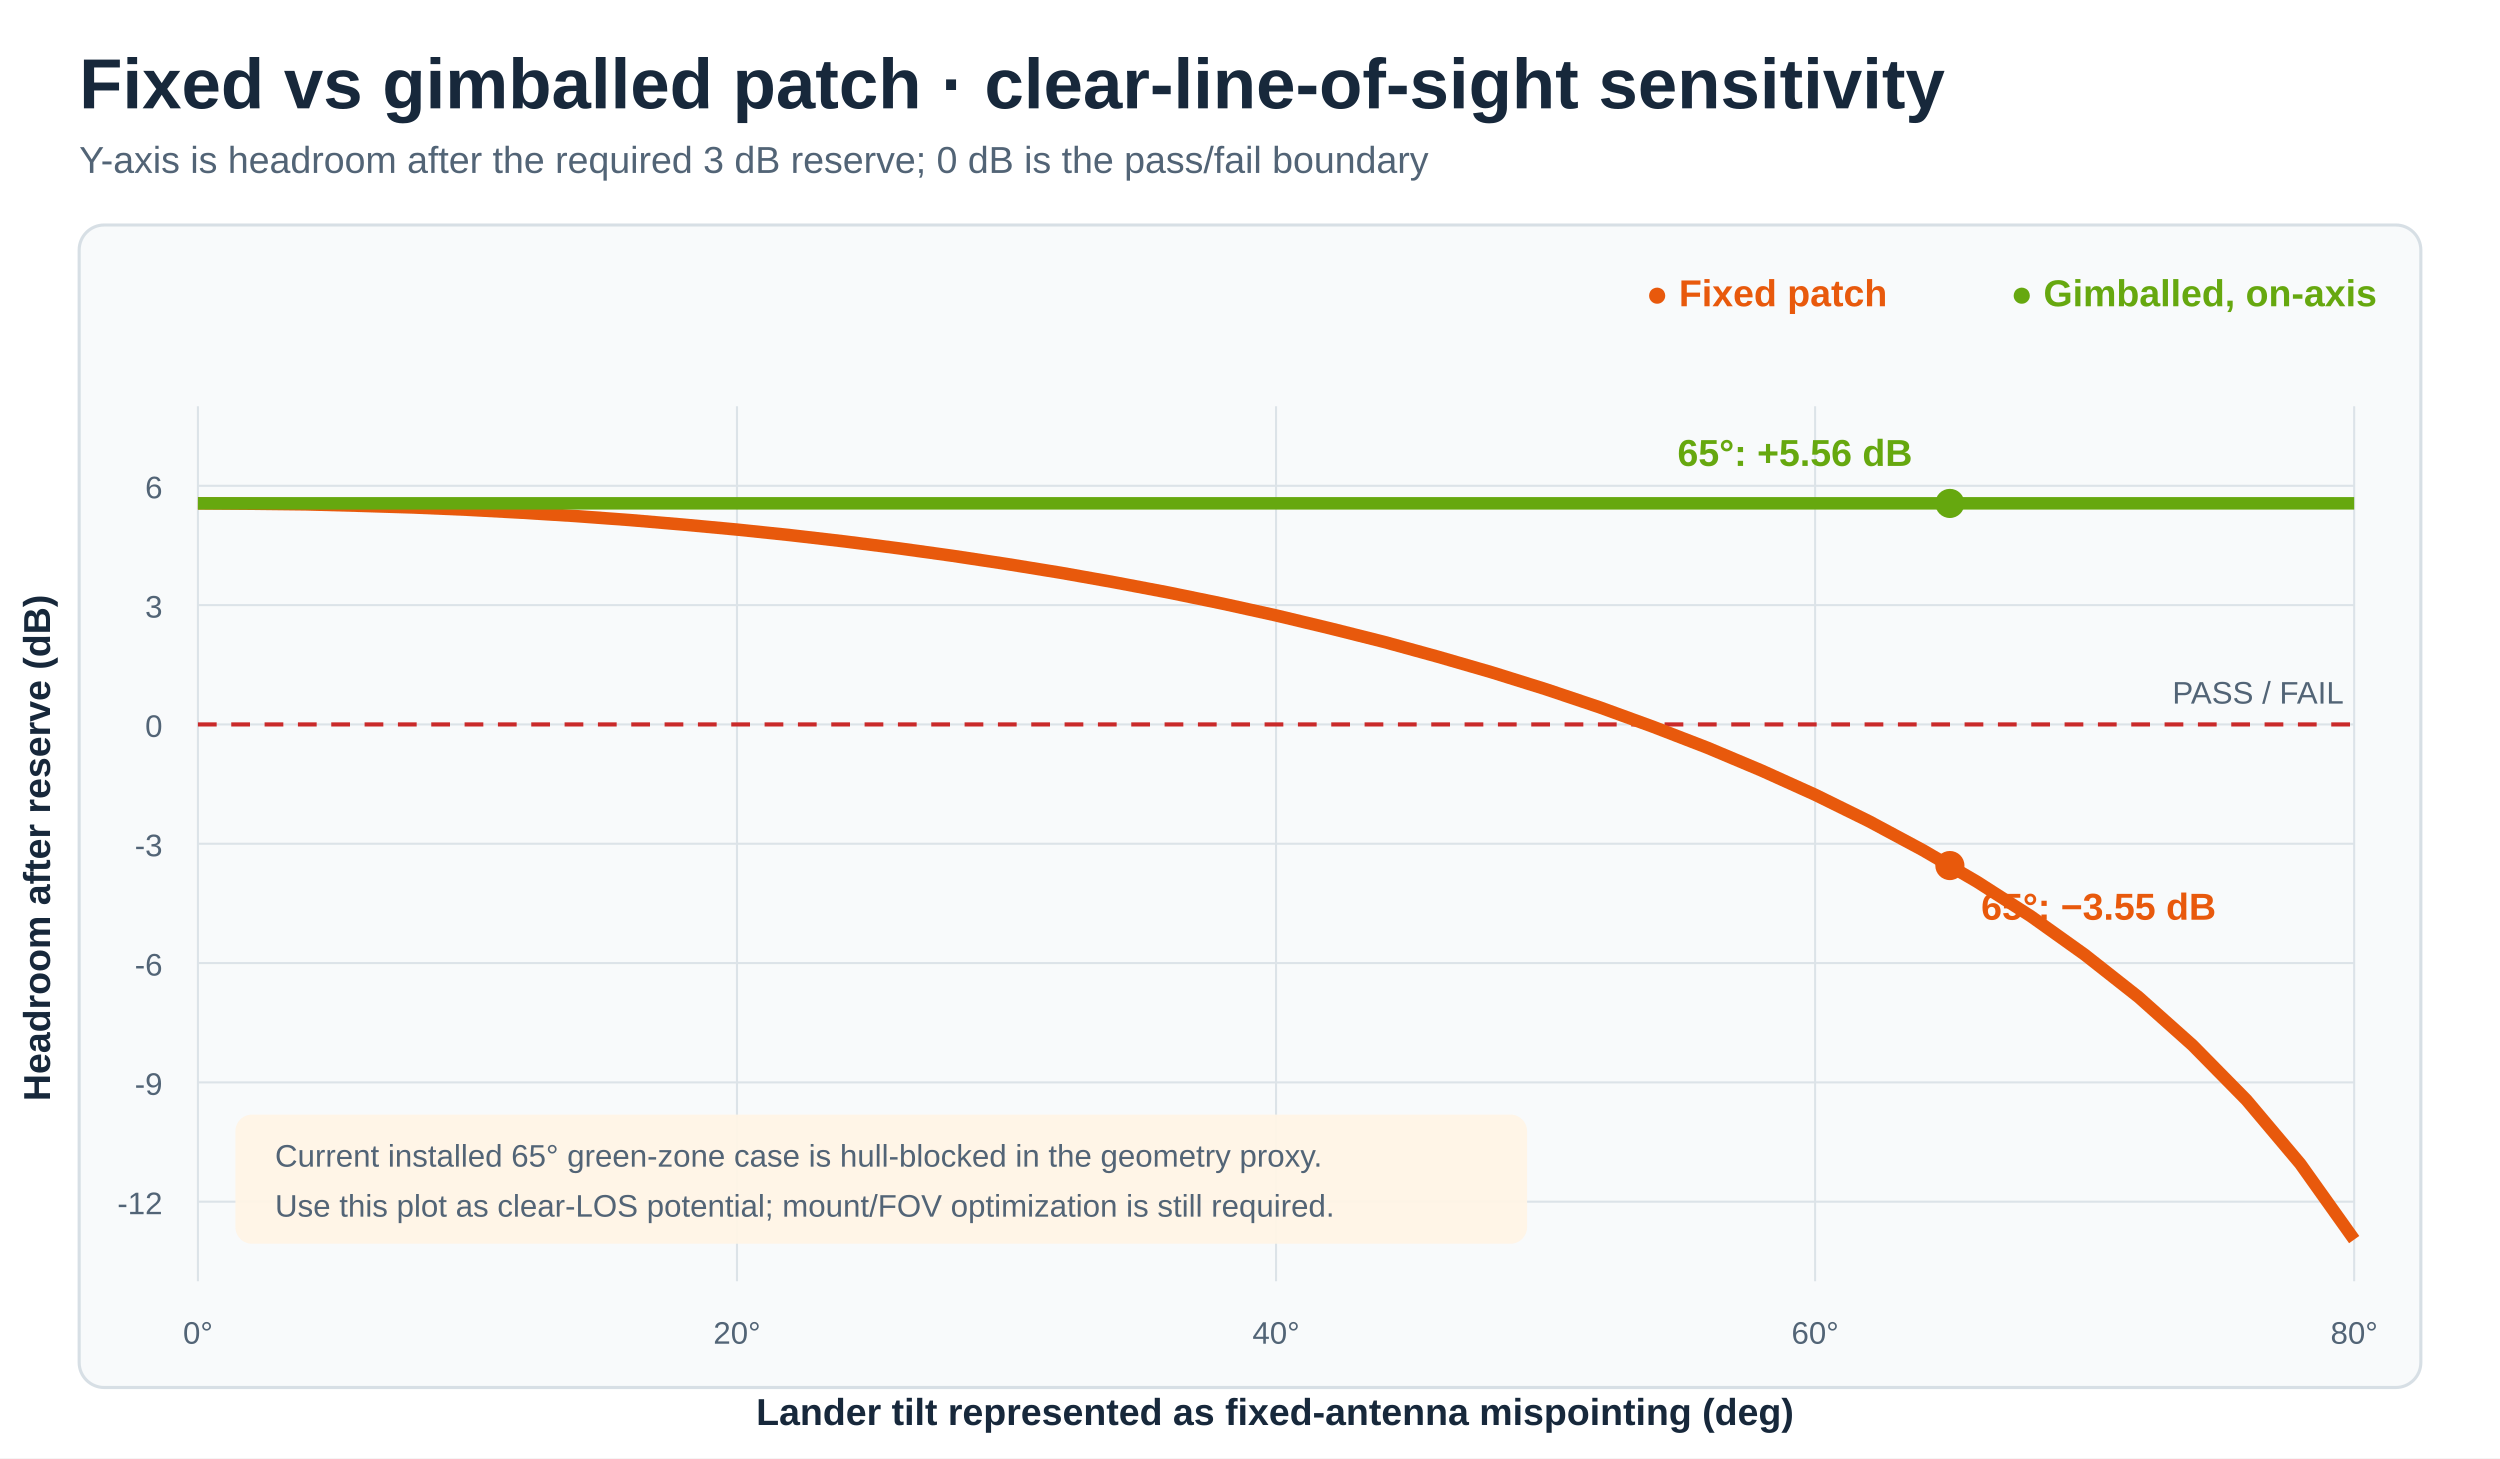
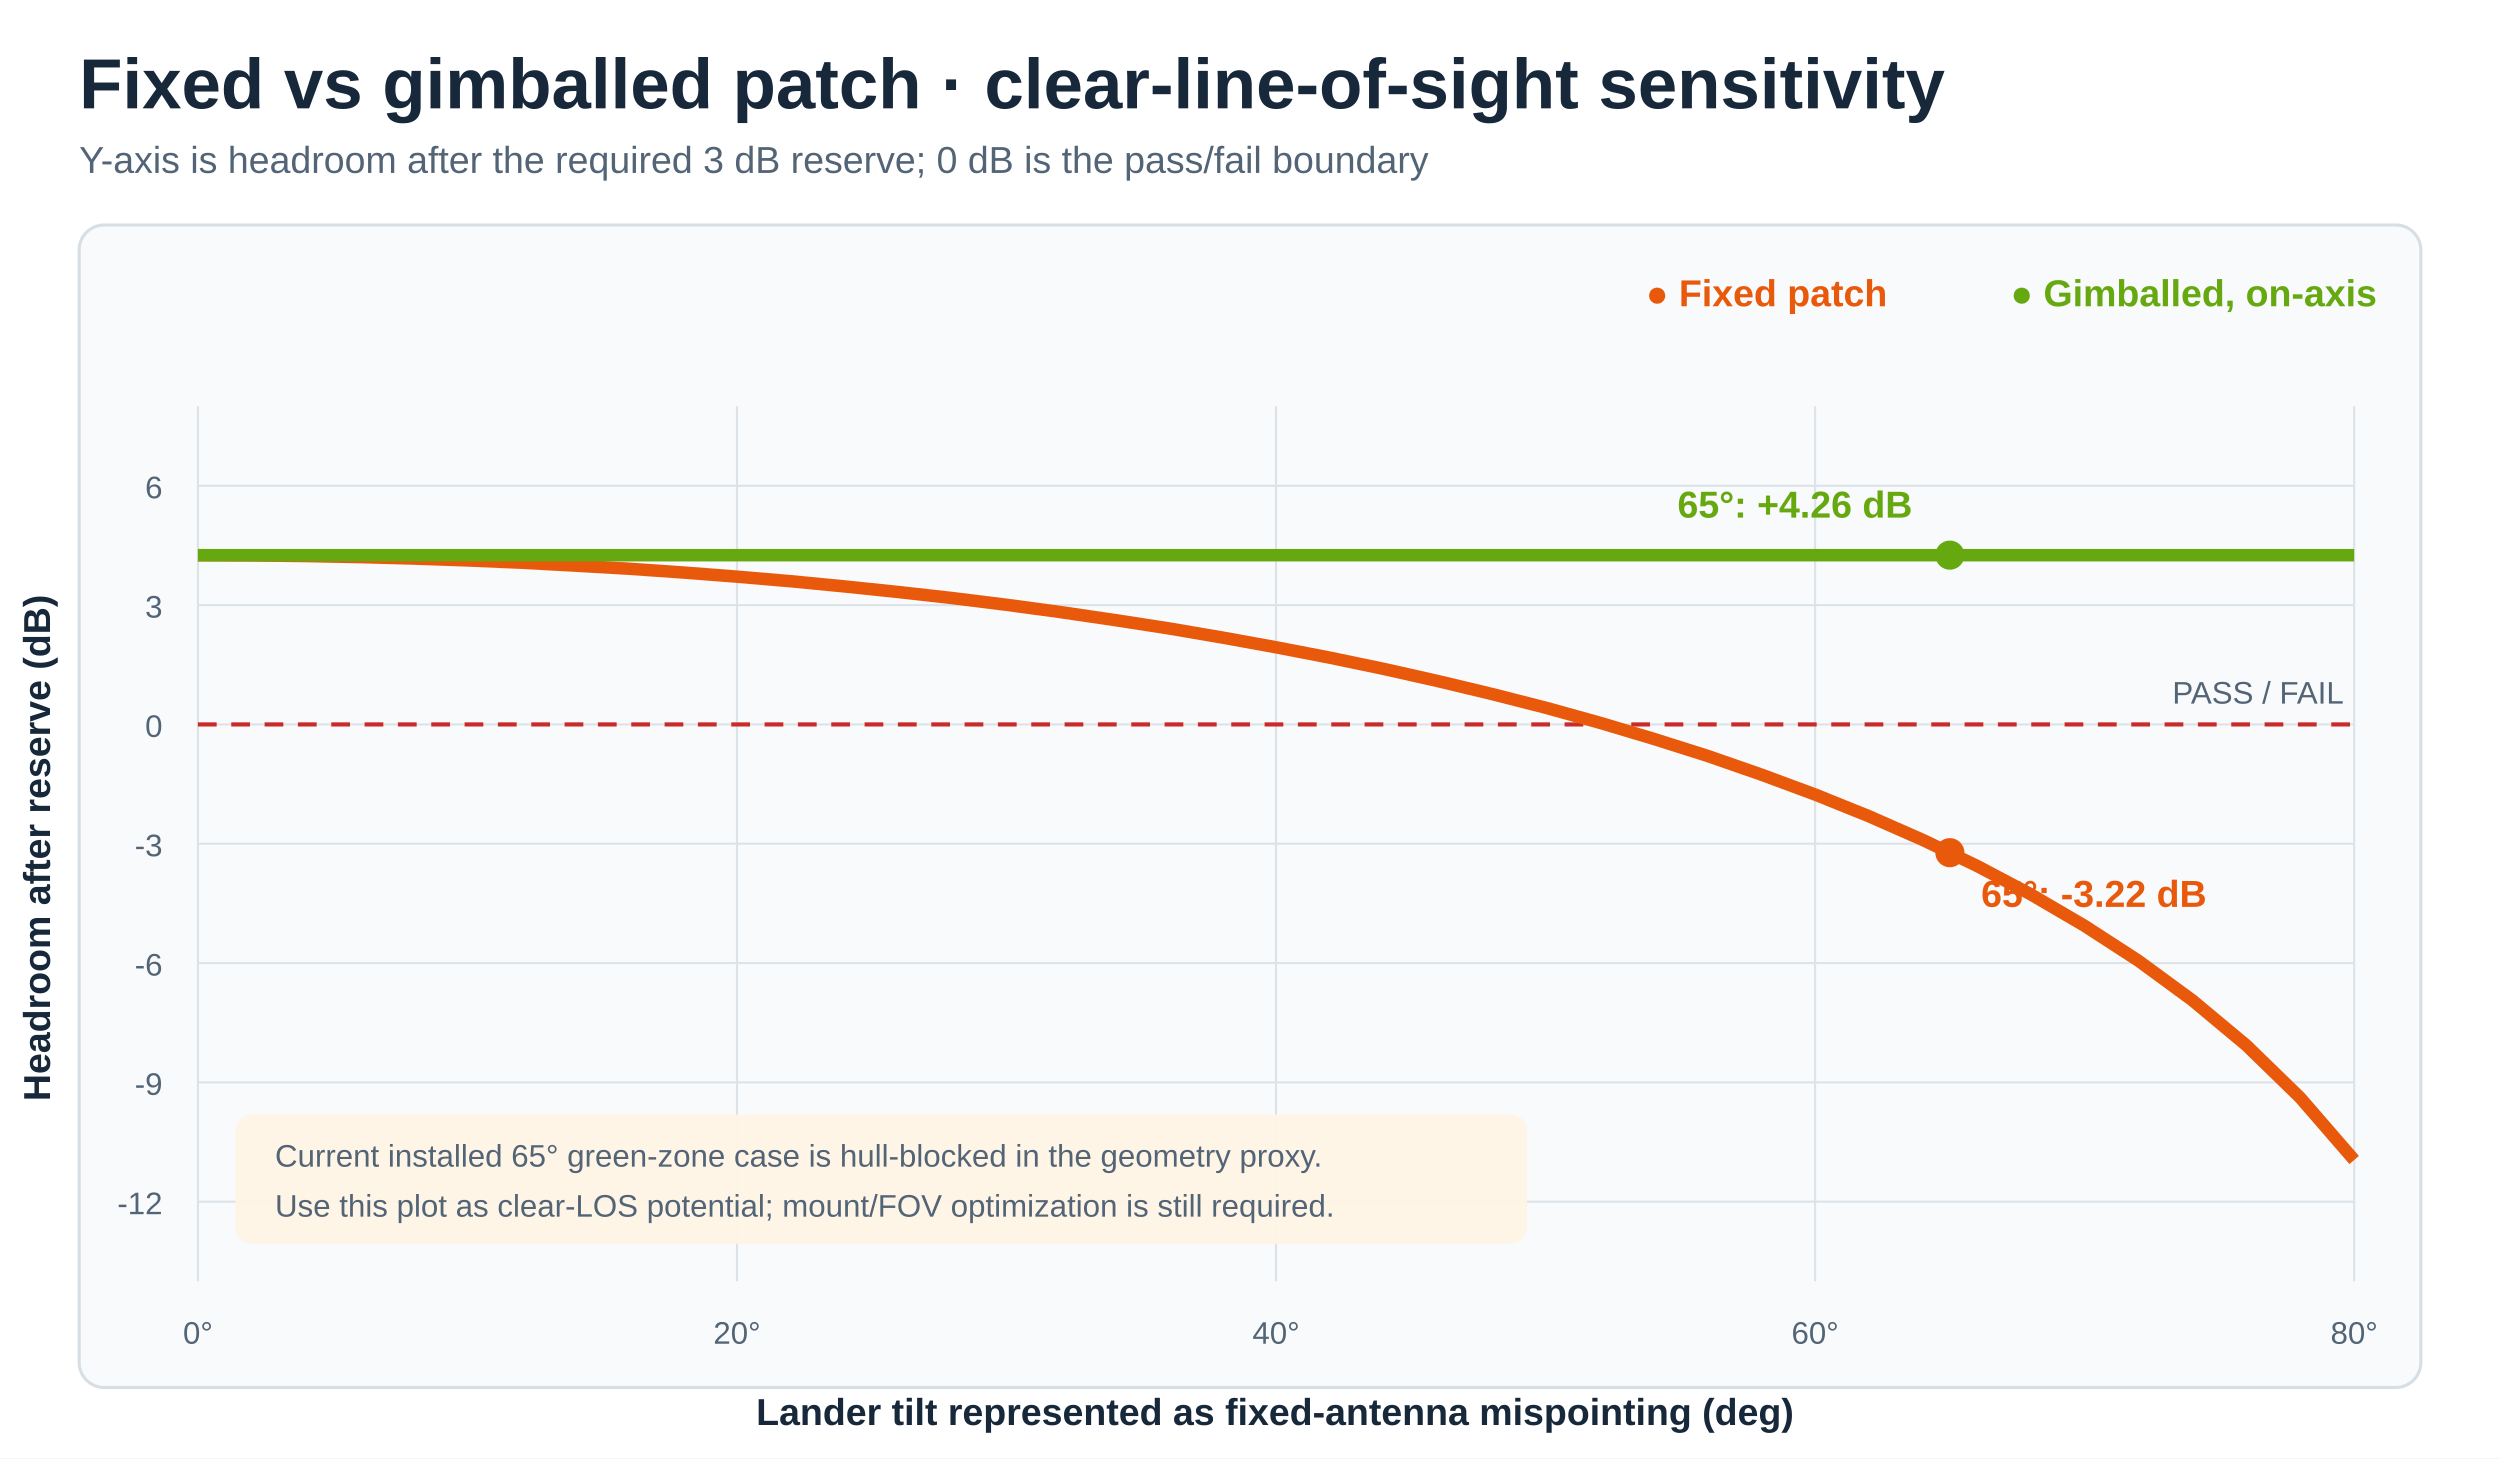
<svg xmlns="http://www.w3.org/2000/svg" width="1200" height="700" viewBox="0 0 1200 700">
  <rect width="100%" height="100%" fill="white" />
  <style>
text{font-family:Arial,"Noto Sans Thai",sans-serif;fill:#17283b}.title{font-size:34px;font-weight:700}.sub{font-size:18px;fill:#526476}.label{font-size:18px;font-weight:700}.value{font-size:25px;font-weight:700}.small{font-size:15px;fill:#526476}.tag{font-size:13px;font-weight:700;letter-spacing:1px}.grid{stroke:#dce3e8;stroke-width:1}.axis{stroke:#71808e;stroke-width:1.5}.green{fill:#66a80f}.orange{fill:#e8590c}.red{fill:#c92a2a}.navy{fill:#17283b}.white{fill:#fff}.card{fill:#f8fafb;stroke:#d7dfe5;stroke-width:1.5}.warn{fill:#fff4e6;stroke:#ffa94d;stroke-width:1.5}</style>
  <text x="38" y="52" class="title">Fixed vs gimballed patch · clear-line-of-sight sensitivity</text>
  <text x="38" y="83" class="sub">Y-axis is headroom after the required 3 dB reserve; 0 dB is the pass/fail boundary</text>
  <rect x="38" y="108" width="1124" height="558" rx="12" class="card" />
  <line x1="95" y1="576.818" x2="1130" y2="576.818" class="grid" />
  <text x="78" y="582.818" class="small" text-anchor="end">-12</text>
  <line x1="95" y1="519.545" x2="1130" y2="519.545" class="grid" />
  <text x="78" y="525.545" class="small" text-anchor="end">-9</text>
  <line x1="95" y1="462.273" x2="1130" y2="462.273" class="grid" />
  <text x="78" y="468.273" class="small" text-anchor="end">-6</text>
  <line x1="95" y1="405" x2="1130" y2="405" class="grid" />
  <text x="78" y="411" class="small" text-anchor="end">-3</text>
  <line x1="95" y1="347.727" x2="1130" y2="347.727" class="grid" />
  <text x="78" y="353.727" class="small" text-anchor="end">0</text>
  <line x1="95" y1="290.455" x2="1130" y2="290.455" class="grid" />
  <text x="78" y="296.455" class="small" text-anchor="end">3</text>
  <line x1="95" y1="233.182" x2="1130" y2="233.182" class="grid" />
  <text x="78" y="239.182" class="small" text-anchor="end">6</text>
  <line x1="95" y1="195" x2="95" y2="615" class="grid" />
  <text x="95" y="645" class="small" text-anchor="middle">0°</text>
  <line x1="353.75" y1="195" x2="353.75" y2="615" class="grid" />
  <text x="353.75" y="645" class="small" text-anchor="middle">20°</text>
  <line x1="612.5" y1="195" x2="612.5" y2="615" class="grid" />
  <text x="612.5" y="645" class="small" text-anchor="middle">40°</text>
  <line x1="871.25" y1="195" x2="871.25" y2="615" class="grid" />
  <text x="871.25" y="645" class="small" text-anchor="middle">60°</text>
  <line x1="1130" y1="195" x2="1130" y2="615" class="grid" />
  <text x="1130" y="645" class="small" text-anchor="middle">80°</text>
  <line x1="95" y1="347.727" x2="1130" y2="347.727" stroke="#c92a2a" stroke-width="2" stroke-dasharray="9 7" />
  <text x="1125" y="337.727" class="small" text-anchor="end">PASS / FAIL</text>
-   <path d="M95.0,241.6 L120.9,241.8 L146.8,242.1 L172.6,242.8 L198.5,243.6 L224.4,244.7 L250.3,246.1 L276.1,247.7 L302.0,249.6 L327.9,251.8 L353.8,254.2 L379.6,256.9 L405.5,259.9 L431.4,263.2 L457.3,266.8 L483.1,270.7 L509.0,274.9 L534.9,279.5 L560.8,284.4 L586.6,289.7 L612.5,295.4 L638.4,301.6 L664.3,308.1 L690.1,315.2 L716.0,322.7 L741.9,330.8 L767.8,339.5 L793.6,348.9 L819.5,358.9 L845.4,369.8 L871.3,381.5 L897.1,394.2 L923.0,408.1 L948.9,423.2 L974.8,439.8 L1000.6,458.2 L1026.5,478.6 L1052.4,501.7 L1078.3,528.0 L1104.1,558.6 L1130.0,595.0" fill="none" stroke="#e8590c" stroke-width="6" />
-   <path d="M95.0,241.6 L120.9,241.6 L146.8,241.6 L172.6,241.6 L198.5,241.6 L224.4,241.6 L250.3,241.6 L276.1,241.6 L302.0,241.6 L327.9,241.6 L353.8,241.6 L379.6,241.6 L405.5,241.6 L431.4,241.6 L457.3,241.6 L483.1,241.6 L509.0,241.6 L534.9,241.6 L560.8,241.6 L586.6,241.6 L612.5,241.6 L638.4,241.6 L664.3,241.6 L690.1,241.6 L716.0,241.6 L741.9,241.6 L767.8,241.6 L793.6,241.6 L819.5,241.6 L845.4,241.6 L871.3,241.6 L897.1,241.6 L923.0,241.6 L948.9,241.6 L974.8,241.6 L1000.6,241.6 L1026.5,241.6 L1052.4,241.6 L1078.3,241.6 L1104.1,241.6 L1130.0,241.6" fill="none" stroke="#66a80f" stroke-width="6" />
-   <circle cx="935.938" cy="415.46" r="7" fill="#e8590c" />
-   <circle cx="935.938" cy="241.646" r="7" fill="#66a80f" />
+   <path d="M95.0,266.5 L120.9,266.6 L146.8,266.9 L172.6,267.4 L198.5,268.1 L224.4,269.0 L250.3,270.1 L276.1,271.5 L302.0,273.0 L327.9,274.8 L353.8,276.8 L379.6,279.0 L405.5,281.5 L431.4,284.2 L457.3,287.1 L483.1,290.3 L509.0,293.8 L534.9,297.6 L560.8,301.6 L586.6,306.0 L612.5,310.7 L638.4,315.7 L664.3,321.1 L690.1,326.9 L716.0,333.1 L741.9,339.7 L767.8,346.9 L793.6,354.6 L819.5,362.8 L845.4,371.8 L871.3,381.4 L897.1,391.8 L923.0,403.2 L948.9,415.6 L974.8,429.3 L1000.6,444.4 L1026.5,461.2 L1052.4,480.2 L1078.3,501.8 L1104.1,526.9 L1130.0,556.8" fill="none" stroke="#e8590c" stroke-width="6" />
+   <path d="M95.0,266.5 L120.9,266.5 L146.8,266.5 L172.6,266.5 L198.5,266.5 L224.4,266.5 L250.3,266.5 L276.1,266.5 L302.0,266.5 L327.9,266.5 L353.8,266.5 L379.6,266.5 L405.5,266.5 L431.4,266.5 L457.3,266.5 L483.1,266.5 L509.0,266.5 L534.9,266.5 L560.8,266.5 L586.6,266.5 L612.5,266.5 L638.4,266.5 L664.3,266.5 L690.1,266.5 L716.0,266.5 L741.9,266.5 L767.8,266.5 L793.6,266.5 L819.5,266.5 L845.4,266.5 L871.3,266.5 L897.1,266.5 L923.0,266.5 L948.9,266.5 L974.8,266.5 L1000.6,266.5 L1026.5,266.5 L1052.4,266.5 L1078.3,266.5 L1104.1,266.5 L1130.0,266.5" fill="none" stroke="#66a80f" stroke-width="6" />
+   <circle cx="935.938" cy="409.284" r="7" fill="#e8590c" />
+   <circle cx="935.938" cy="266.464" r="7" fill="#66a80f" />
  <text x="790" y="147" class="label orange">● Fixed patch</text>
  <text x="965" y="147" class="label green">● Gimballed, on-axis</text>
-   <text x="917.938" y="223.646" class="label green" text-anchor="end">65°: +5.56 dB</text>
-   <text x="950.938" y="441.46" class="label orange">65°: −3.55 dB</text>
+   <text x="917.938" y="248.464" class="label green" text-anchor="end">65°: +4.26 dB</text>
+   <text x="950.938" y="435.284" class="label orange">65°: -3.22 dB</text>
  <text x="612" y="684" class="label" text-anchor="middle">Lander tilt represented as fixed-antenna mispointing (deg)</text>
  <text x="24" y="407" class="label" text-anchor="middle" transform="rotate(-90 24 407)">Headroom after reserve (dB)</text>
  <rect x="113" y="535" width="620" height="62" rx="8" fill="#fff4e6" opacity="0.95" />
  <text x="132" y="560" class="small">Current installed 65° green-zone case is hull-blocked in the geometry proxy.</text>
  <text x="132" y="584" class="small">Use this plot as clear-LOS potential; mount/FOV optimization is still required.</text>
</svg>
